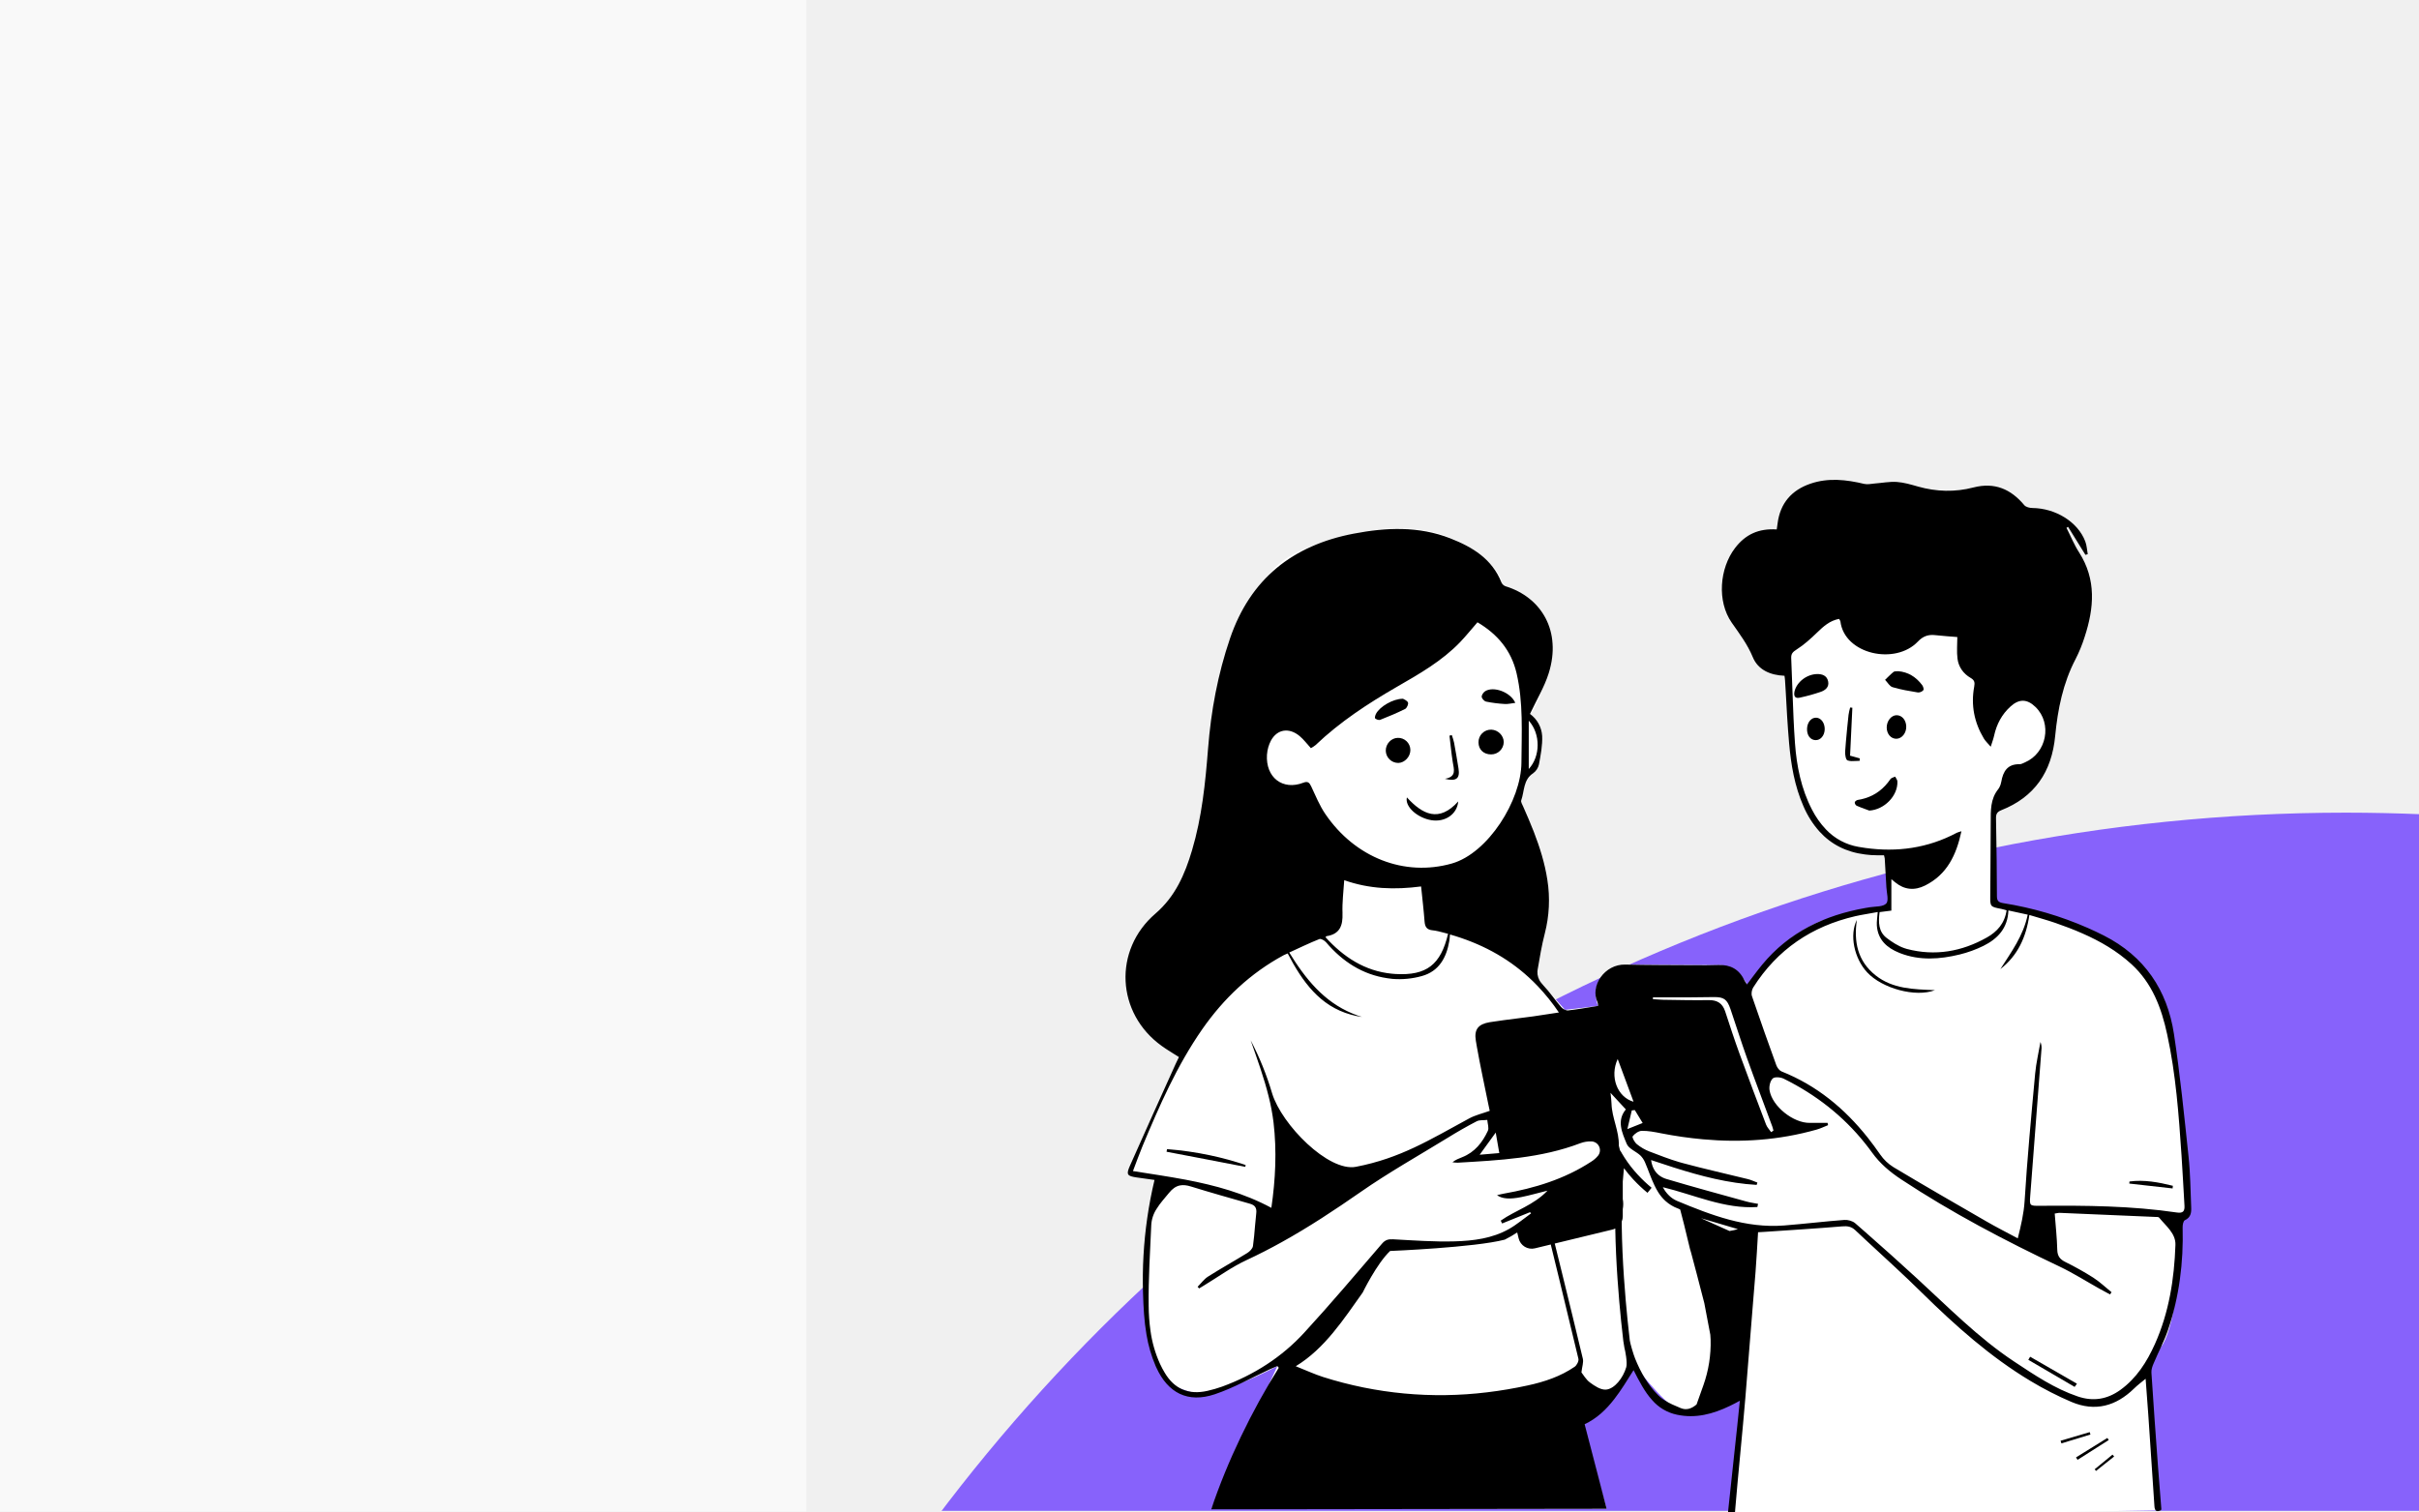
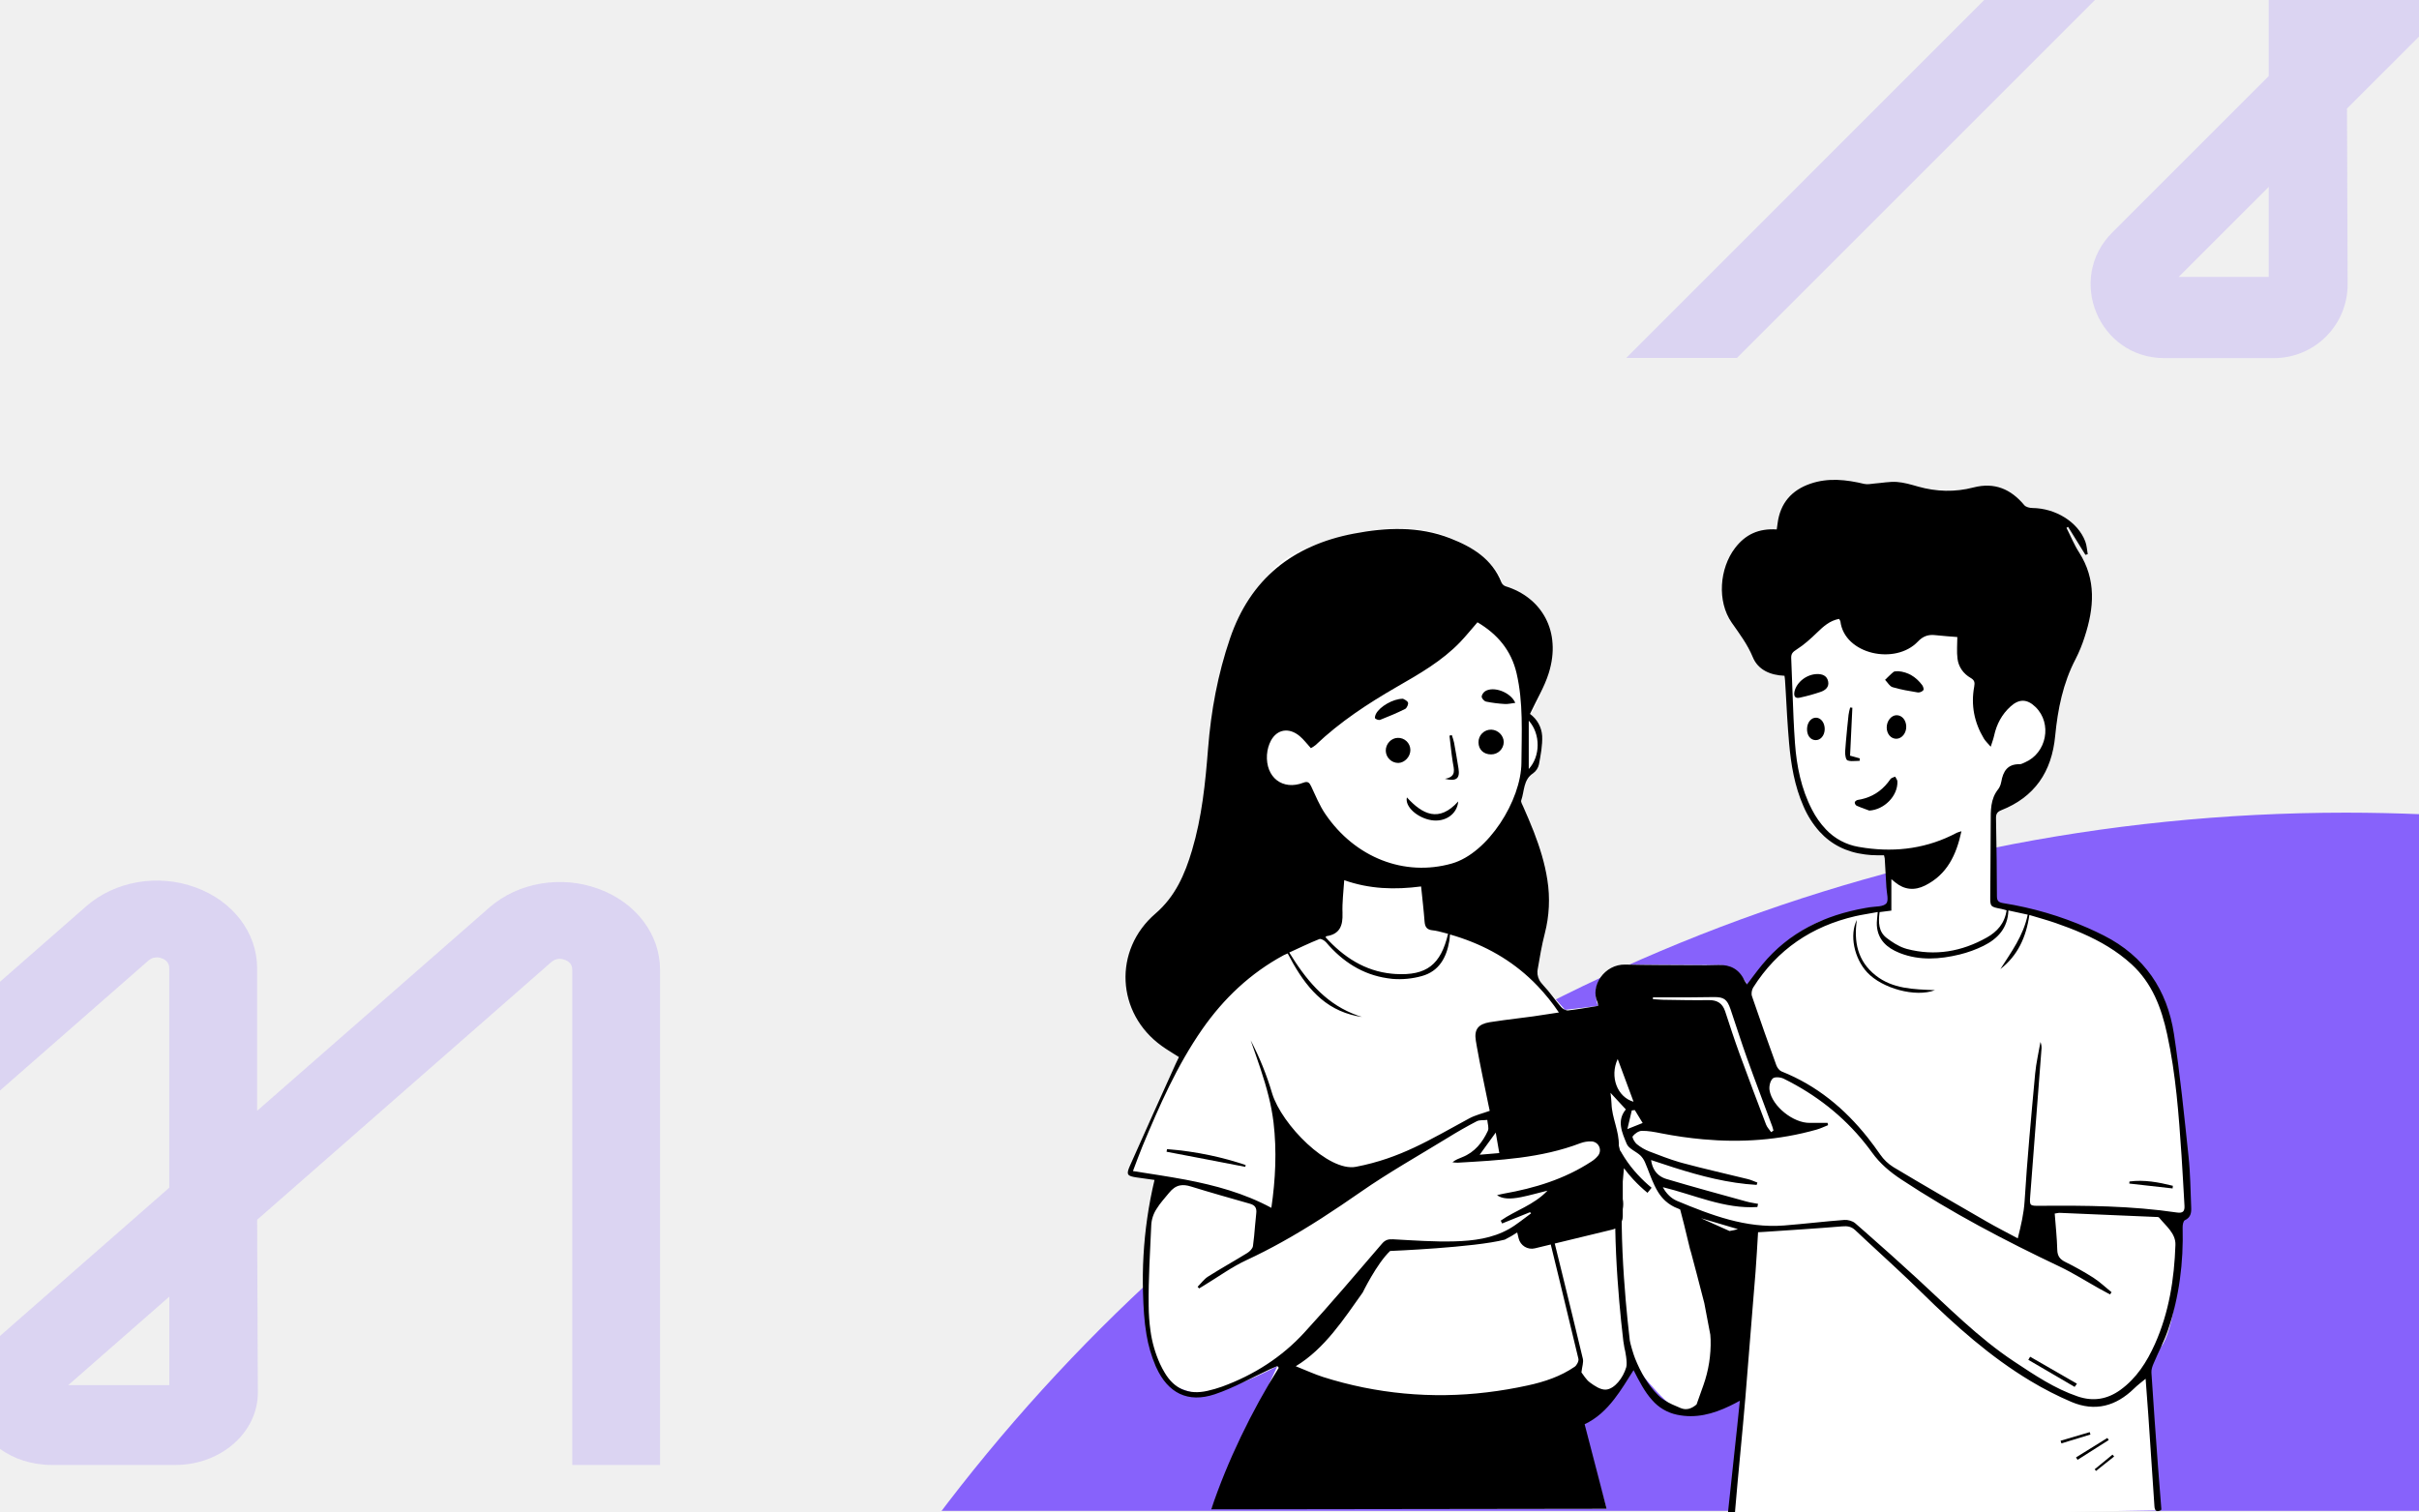
<svg xmlns="http://www.w3.org/2000/svg" id="Layer_1" data-name="Layer 1" viewBox="0 0 2560 1600">
  <defs>
-     <style>.cls-1{fill:#fff;}.cls-2{mask:url(#mask);}.cls-3{fill:#8762fb;}.cls-4{fill:#f9f9f9;}</style>
+     <style>.cls-1{fill:#fff;}.cls-2{mask:url(#mask);}.cls-3,.cls-6{fill:#8762fb;}.cls-4,.cls-6{opacity:0.2;}.cls-5{fill:none;}</style>
    <mask id="mask" x="618.97" y="709.23" width="2026.3" height="2014.81" maskUnits="userSpaceOnUse">
      <g id="mask0_20_11" data-name="mask0 20 11">
        <path class="cls-1" d="M986.52,1599.31H2570.91V709.23H986.52Z" />
      </g>
    </mask>
  </defs>
  <g class="cls-2">
    <path class="cls-3" d="M619,2724h2026.3V867.23q-80.33-6.94-162.5-7C1453.43,860.25,619,1694.68,619,2724Z" />
  </g>
  <path class="cls-1" d="M1281.84,1597.69l70-151.64s-65.63,35.69-91,27.62-66.9-10.48-39-224.66l-28.16-9,54-121.06s-73.16-59.26-43.93-110.57S1254,959.91,1266.05,901s24.58-210.55,55.26-257.82c21.73-33.49,19.3-59.3,120.85-80s149.5,45.07,147,53.62,43.12,4.16,54.44,64.71c0,0-9.35,59.25-24.34,74.21,0,0,18.61,12.68,11.14,40.53s-15.47,29.27-15.47,29.27l-7.39,23.21s25.65,40.27,30.08,82.86-15,96.63-15,96.63l10.54,14.77,23.13,26,34.86-4.17s-6.63-16.5,2.1-27.42,17.45-16.53,26.75-16.33,103.25.58,103.25.58,22.34,10.27,25.52,20.46,13.73-38.62,78.71-67.43l57.93-10.89,12.87-7.26L1996.68,903,1968.19,901s-25.18-8.73-26-10-29-28.2-29-28.2-22.49-69-20-117.52,0-90.16,0-90.16l124.23-38.5,75.73,33.68,56.54,79.37s17.87,18.32,18.29,21.23-6.65,47.68-6.65,47.68l-29.94,33.07L2111.8,858l-1.67,49.16.42,47,92.29,28.68s71.5,37.83,80.65,65.27,27.54,115.15,28.32,157.14,1.61,81.57,1.61,81.57-9.14,10.3-9.14,11.55,1.66,48.22,1.66,48.22-5.46,62.53-18.94,79.07-14.73,26.44-14.73,26.44l14.52,146.56-454.59,8.12,12.7-129.39-33.46,14.25s-22.66,5.37-36.37,0-47.37-49-47.37-49-9.17,23-22.06,34.76-31.18,28.42-31.18,28.42l25.83,91.31H1282.44" />
  <path d="M2008,827.27c.51,15.27-13.91,29.81-29.74,30.76-1.43-.55-2.86-1.06-4.29-1.58-3-1.1-6.14-2.24-9.11-3.56a4.27,4.27,0,0,1-2-3.6c.15-1,2-2.35,3.2-2.53a51.63,51.63,0,0,0,7.48-1.69c11.24-3.34,20.16-10.21,27.1-20.38.92-1.35,3.27-1.76,5-2.6C2006.44,823.81,2008,825.5,2008,827.27Z" />
  <path d="M1926.44,732.5a190,190,0,0,1-21.07,5.84l-1,.22c-3.71.77-5.4-.84-5.55-3.63a11.08,11.08,0,0,1,.29-3c2.25-9.8,12.82-18.32,24.24-18.43,4.55,0,10,1.29,11.34,7.71C1936,727.36,1931.62,730.82,1926.44,732.5Z" />
  <path d="M2008.85,710.49c10.47.82,18.87,6.1,25.3,14.63,1.09,1.44,2.06,4.46,1.33,5.42a7.19,7.19,0,0,1-5.73,2.47c-9-1.48-18.14-3-26.88-5.61-3.13-.95-5.3-5.09-7.92-7.77,3-2.84,5.8-5.84,9-8.41C2004.94,710.4,2006.88,710.74,2008.85,710.49Z" />
  <path d="M2007.12,782c-5.82.19-10.35-4.93-10.44-11.78s4.71-13,10.26-13.13c5.73-.17,10.22,4.95,10.42,11.87S2012.84,781.8,2007.12,782Z" />
  <path d="M1931.07,772c-.15,6.65-4.45,11.68-9.77,11.46-5.51-.22-9.18-5.18-8.92-12.16.22-6.71,4.48-11.82,9.69-11.6S1931.18,765.29,1931.07,772Z" />
  <path d="M1968.19,802.78c0,.88-.08,1.72-.12,2.57-1.24,0-2.53.07-3.81.18-3.16.18-6.36.4-9.07-.62-1.8-.7-2.72-6.14-2.5-9.33q.39-5.62.88-11.23c.77-9.22,1.77-18.44,2.72-27.65a65.15,65.15,0,0,1,1.69-7.78c.81.07,1.58.14,2.35.25-.7,14.4-1.4,28.75-2.06,43.25v.07c-.15,2.47-.26,5-.37,7.42,1.58.44,3.09.88,4.56,1.25C1964.4,801.71,1966.31,802.26,1968.19,802.78Z" />
  <path d="M1591.39,785.65A13.26,13.26,0,0,1,1578,798.56c-7.83.06-13.31-5.15-13.32-12.67a13.17,13.17,0,0,1,13.54-13.52C1585.4,772.59,1591.43,778.67,1591.39,785.65Z" />
  <path d="M1492.58,793.82c.12,7-5.91,13.57-12.65,13.79a13.25,13.25,0,0,1-13.39-12.88c-.11-7.24,5.69-13.5,12.65-13.67A12.93,12.93,0,0,1,1492.58,793.82Z" />
  <path d="M1484.8,739.66c.92.62,4.32,1.78,5.25,4,.7,1.63-1.19,5.88-3,6.79-8.59,4.3-17.49,8-26.44,11.52-1.43.56-4-.37-5.29-1.5-.66-.61.09-3.35.84-4.79C1460.11,748,1474.25,739.57,1484.8,739.66Z" />
  <path d="M1543.23,848.34c-1.19,13.7-14,22.14-28.33,19.88-14.69-2.33-28.39-14.29-26-24.15C1505.43,862.15,1522.84,871,1543.23,848.34Z" />
  <path d="M1603.62,744c-4,.48-7.61,1.42-11.14,1.2a138.81,138.81,0,0,1-19.72-2.51c-1.93-.4-4.51-3.18-4.68-5.06s1.81-4.77,3.65-5.95C1580.52,726.09,1598.6,732.55,1603.62,744Z" />
  <path d="M1529.12,824.41c12.72-2.18,9.49-10.21,8.3-17.81-1.46-9.24-2.32-18.57-3.45-27.87l2.47-.6a73.18,73.18,0,0,1,2.39,8c1.68,9.07,3.22,18.16,4.68,27.27C1545.22,824,1541.39,827.43,1529.12,824.41Z" />
  <path d="M2303.85,1283.49c-48.12-7.1-96.62-7.51-145.11-7.1-10.7.09-11,0-10.17-10.58q5.78-77.13,11.82-154.23a16.88,16.88,0,0,0-1-8.63c-1.92,11.17-4.56,22.23-5.61,33.46-4.13,44.93-8.39,89.87-11.16,134.92-.84,13.35-3.8,25.74-7.23,39.51-11.66-6.26-22.56-11.75-33.14-17.89-32.89-18.94-65.76-37.91-98.3-57.4a47.43,47.43,0,0,1-14.23-13.56c-4.26-6.13-8.63-12.11-13.19-17.86-24.32-30.58-53.66-55.06-91.17-70-2.34-1-4.56-4-5.48-6.49-8.36-23.06-16.6-46.19-24.5-69.39l-1.31-3.85c-.89-2.63-.18-6.69,1.31-9.07,25.47-40.26,62-64.83,108.07-75.51,3.49-.8,7-1.44,10.56-2.06,4.26-.78,8.61-1.49,13.17-2.34-.39,5.66-1.19,9.92-.94,14.16,1,15.3,10.77,23.79,23.69,29,.34.16.66.27,1,.41,20.68,8,41.89,6.48,62.89,1.4a123.78,123.78,0,0,0,25.19-9.14c15-7.45,25.77-18.6,26.46-37.5,7.17,1.58,13.53,3,20.43,4.45-4.58,22.4-17.48,39.64-28.93,57.62,18.28-14.22,27.28-33.64,30.69-57.28,9.66,2.93,18.71,5.36,27.58,8.43,9.66,3.34,19.21,6.94,28.48,11.06,18.79,8.22,36.49,18.44,52.06,32.66,21.9,20.06,31.66,46.24,37.7,74.18,9.23,42.26,12.28,85.25,15.21,128.28,1.24,17.66,2,35.32,3.11,53C2312.17,1282.18,2310.22,1284.41,2303.85,1283.49Zm-23.29,139.13c-8.5,18.94-19.38,36.17-36.58,48.65-13.9,10-28.76,12.48-45.14,6.92-24.62-8.36-45.87-22.77-67.24-36.9-38.09-25.19-69.9-57.81-103.34-88.45q-26.87-24.67-54.28-48.69c-3.52-3.12-7-6.16-10.56-9.23-2.84-2.5-7.83-3.87-11.65-3.57-21.21,1.6-42.37,4.19-63.58,5.86-40.54,3.18-77.18-10.93-113.56-26.07a27.22,27.22,0,0,1-8.24-5.56,33.64,33.64,0,0,1-6.6-8.89c33.38,8.06,65,23.23,100,21,.25-1.14.52-2.26.75-3.36-4.26-.85-8.54-1.38-12.69-2.57-28.12-7.79-56.31-15.41-84.26-23.75a24.7,24.7,0,0,1-3.78-1.46c-6.66-3.16-11.2-9.14-12.48-18.58,8,2.68,15.9,5.32,23.8,7.81,29,9.21,57.81,16.72,87.92,18.48.26-.8.53-1.64.76-2.47-3.37-1.24-6.64-2.82-10.08-3.66-22.88-5.66-45.94-10.77-68.71-16.91-1.3-.34-2.63-.73-4-1.12-10.67-3.14-21.14-7.28-31.58-11.26a49.31,49.31,0,0,1-13.19-7.7c-2.36-1.93-5.25-7.17-4.42-8.29,2.17-2.82,6.23-5.71,9.59-5.8,6.83-.13,13.77,1.24,20.52,2.59a431.61,431.61,0,0,0,44.43,6.37c40.22,3.64,80.28,1,120.15-10.29,4.15-1.16,8.09-3.13,12.12-4.71-.18-.8-.37-1.63-.55-2.41-6.23,0-12.48-.09-18.76,0-17.36.37-40-17.54-42.67-34.67-.61-4,.67-9.74,3.37-12.28,2-2,8.27-1.46,11.59.16,33.85,16.72,63,39.39,86.34,68.71,2.48,3.11,4.86,6.21,7.17,9.43,8.47,11.8,19,20.6,30.81,28.43,53.41,35.29,109.91,64.91,167.67,92.3,14.54,6.91,28.21,15.64,42.32,23.52,3.64,2,7.38,4,11.09,6,.52-.81,1.07-1.61,1.58-2.36-6.42-5.2-12.46-11-19.38-15.44a315.46,315.46,0,0,0-29.52-16.56c-5.63-2.79-8.34-6.16-8.52-12.85-.3-12.68-1.72-25.37-2.7-38.38,2.4-.34,3.87-.83,5.36-.76q50.7,2.13,101.41,4.33c1.31,0,3.12-.07,3.73.73,7.13,8.82,17.71,16.68,17.25,28.91C2301,1353.89,2295.42,1389.35,2280.56,1422.62ZM1830.3,1303.06l-30.2-13.54,39.1,11.56A63,63,0,0,1,1830.3,1303.06Zm-51.61,187.47c-5.86-2.45-12.14-5-17.5-8.54a34.38,34.38,0,0,1-6.11-4.81c-11.27-11.27-18.83-24.65-24.62-39-1.82-4.37-5.32-16.46-5.64-19.1-.68-5.66-1.52-13.24-2.35-21.35-2.56-25.13-5.71-63-6.21-100.61,0-1.37,0-2.67,0-4a14.44,14.44,0,0,0,1.1-5.51v-7.76a28.57,28.57,0,0,0,0-10.63v-18.56c.34-4.93.75-9.64,1.23-14.09a143,143,0,0,0,10.13,12.18l.24.23a153.55,153.55,0,0,0,14.55,13.66l1.91-2.32.18,0a2.54,2.54,0,0,0,.1-.37l2.18-2.65a146.79,146.79,0,0,1-14.23-13.41l-.24-.23a128.67,128.67,0,0,1-14.21-18.28c-1.1-1.7-2.06-3.28-2.87-4.67-.11-.24-.25-.5-.46-.87l-.15-.3a9,9,0,0,0-1.31-1.89l-1.24-5c.53-15.21-7.33-29.32-7.72-44.38-.06-3.56-.64-7.08-1.07-11.46,5.91,6.39,10.85,11.75,16.24,17.55-10,12-3.9,24.76.94,36.51,2.15,5.1,9.59,7.85,14.26,12.06a22.83,22.83,0,0,1,5,7.26c3.57,8.18,6.3,16.84,10.17,24.74a69,69,0,0,0,4,7.3l0,0a44.47,44.47,0,0,0,7.49,9,40.45,40.45,0,0,0,13.24,8,11.34,11.34,0,0,1,2.42,1.17l4.06,15.71,6.28,25.9,0,0c.44,1.33.85,2.66,1.19,4,4,14.79,7.86,29.68,11.68,44.54q1.15,4.39,2.29,8.79l6.36,33.49q.17,2.58.33,5.19a133.14,133.14,0,0,1-7.59,48.15l-7.29,20.5C1790.46,1490.94,1785,1493.13,1778.69,1490.53Zm-57.62-43.38c-3.26,11.32-12.42,23.2-21.6,23.82h-.14c-5.45.3-11.77-3.91-16.6-7.47-4.38-3.22-7.24-8.45-9.12-10.78.71-6.25,2.4-10.65,1.49-14.48q-10.81-45.16-21.92-90.26-3.92-15.8-7.81-31.65l59.05-14.31,2-.48a14.63,14.63,0,0,0,3-1.14c.64,36.83,3.69,73.48,6.19,98,.82,8,1.64,15.41,2.32,21.06l1.21,7.43C1719.86,1429.23,1722.46,1442.28,1721.07,1447.15Zm-54.56-.43c-15,10.3-32.06,16-49.68,19.81q-21.52,4.71-43,7.28a409.07,409.07,0,0,1-173.63-16.21c-9.09-2.89-17.84-7-28.92-11.39,30.8-18.59,51.09-50.38,70.84-78,0,0,14.72-30.39,29-44,0,0,89.41-3.64,121.36-12a120.15,120.15,0,0,0,13.17-7.61l1.51,6.26a14.24,14.24,0,0,0,17.29,10.53l16.7-4.05q4.18,17.07,8.34,34.12,10.57,43.43,20.93,86.88C1671,1440.76,1668.73,1445.14,1666.51,1446.72Zm-373.2,21.07a129.23,129.23,0,0,1-15.51,4.49c-19.69,4.49-34.92-1.84-45.18-19.17a94.79,94.79,0,0,1-5-9.44,124.84,124.84,0,0,1-10.1-35.2,199.58,199.58,0,0,1-1.9-26.48c-.37-28.42,1.51-56.84,2.74-85.24a34.71,34.71,0,0,1,5.78-17.32c3.62-5.9,8.52-11.15,13-16.69,3.64-4.51,7.35-7.06,11.58-7.9,3.49-.69,7.26-.26,11.64,1.12,20.79,6.44,41.75,12.35,62.66,18.3,5.52,1.6,7.1,4.74,6.44,10.26-.51,4.42-.9,8.84-1.29,13.28-.59,7.06-1.16,14.13-2.17,21.14-.37,2.77-3.44,5.84-6.09,7.45-13.72,8.47-27.88,16.3-41.48,24.94-4.22,2.68-7.35,7.12-11,10.78.5.55,1,1.15,1.58,1.75,1.78-1.13,3.59-2.2,5.43-3.3,14.88-9,29.15-19.47,44.86-26.73,12.67-5.89,25-12.23,37.08-18.94,28.86-16,56.39-34.2,83.6-53.14,29.61-20.63,61.22-38.4,92-57.28,10-6.18,20.27-12.11,30.73-17.52,3.16-1.65,7.49-1,11.27-1.46.26,3.89,2,8.45.6,11.54-5.71,12.3-13.88,22.65-27.07,27.87-3.53,1.42-7.06,2.66-10.42,5.41a45,45,0,0,0,5.42.46c44.07-2.57,88.2-4.67,130.14-20.71a30.18,30.18,0,0,1,11.29-1.83,9.33,9.33,0,0,1,7.35,15,29.46,29.46,0,0,1-7.44,6.51c-28.26,18.43-59.71,28-92.57,33.8-2.2.37-4.36,1-7,1.58,5.29,3.87,13.2,4.6,25.88,2,8.71-1.76,17.29-4.21,27.53-6.78-14.54,15.42-33.94,20.78-49.49,31.75.5,1,1,2,1.49,3l29.52-11.95c.39.41.73.84,1.1,1.26-7.81,5.61-15.18,11.95-23.5,16.62-17.68,9.92-37.58,12.44-57.3,13-21.71.62-43.45-1-65.16-2.18-5.13-.29-8.38.62-11.8,4.63-27.09,31.49-53.89,63.31-82,93.88C1356.52,1436.66,1326.93,1455.49,1293.31,1467.79ZM1199,1239.61c3.53-9.23,6.58-17.85,10.06-26.25,17.91-42.9,36.5-85.38,63.18-123.77,22.77-32.66,51-59.43,86.28-78.48,1.31-.71,2.73-1.2,4.24-1.84,15.5,29.8,34,55.68,66.85,64.75a86.67,86.67,0,0,0,11.8,2.47,102.64,102.64,0,0,1-10.47-3.8c-29.82-12.39-49.42-36.46-66.53-64.42,10.85-4.95,21.21-10,31.9-14.25,1.69-.66,5.47,1.53,7.1,3.46,17.36,20.45,38.57,34.14,64.75,38,1.8.3,3.64.53,5.47.71a88.51,88.51,0,0,0,31.08-3c18.12-5,26.11-19.45,29.06-37.08.35-2,.46-4,.76-6.94,32.09,9.2,59.91,23.91,83.41,45.44q4.85,4.42,9.48,9.3a215.05,215.05,0,0,1,22.33,27.85c-9.91,1.5-18.55,2.9-27.23,4.12-10.37,1.39-20.73,2.61-31.08,4-4.92.65-9.8,1.36-14.68,2.13-12.25,2-16.92,7.52-14.88,19.72.34,2.18.71,4.4,1.12,6.6,3.59,20.27,8,40.36,12.07,60.53.59,3,1.26,6,1.49,7-7.72,2.8-15.3,4.52-21.83,8.09-41.93,22.74-72.8,42.11-119.76,51.16-29.09,5.61-78.67-44.7-88.7-77.77a309.77,309.77,0,0,0-22.7-56.14c6.87,19.79,14.11,39.42,19.1,59.71a227.61,227.61,0,0,1,5.11,27.37c3.53,30.16,2.06,60.16-2.31,90.26-28.86-15.53-59.39-23.78-90.67-29.78C1236.4,1245.31,1217.73,1242.58,1199,1239.61Zm221.77-273c-.46-11.16,1-22.38,1.81-34.9,26.82,9.5,53.68,10.25,81.35,6.64,1.31,12.89,2.77,25,3.69,37.24.46,5.86,2.61,8.63,8.68,9.2.71.07,1.49.18,2.24.3,4.49.73,9,2.2,13.93,3.37-7.74,32.68-22.68,44.45-55.61,42.55-1.33-.07-2.63-.18-3.94-.32-28.49-2.77-51.07-17.59-70.15-38.62.59-.73.76-1,.92-1.07C1418,988.87,1421.25,979.71,1420.74,966.63Zm-79.91-168A37.57,37.57,0,0,1,1345,784c6.65-12.27,19.29-14.17,30.49-4.76,4.26,3.57,7.63,8.18,11.82,12.73a33.25,33.25,0,0,0,4.92-3.25c25.77-24.57,55.29-43.9,86-61.63,23.77-13.67,47.73-27.32,67-47.36,6.3-6.62,12.07-13.79,18.35-21,21.07,12.44,35.68,29.57,41.36,53.78,7.28,31.3,5.36,62.82,5.17,94.79-.23,39.85-35.2,95.83-73.7,106.78-49.93,14.15-102.24-6-133.84-52.43-6.14-9-10.31-19.38-15-29.32-1.83-3.91-3.59-5.61-8.17-3.84C1357.48,837.07,1339.16,823,1340.83,798.59Zm277,15.53v-51.3C1630.6,777,1630.28,800.7,1617.78,814.12Zm-31.09,406.43c-7.26.62-13.67,1.17-20.86,1.76,6.05-8.38,11.22-15.46,17-23.45C1584.2,1206.35,1585.34,1212.9,1586.69,1220.55ZM1712,1121c5.68,15.41,11.08,29.93,16.78,45.23C1711.56,1161.37,1703.29,1139.75,1712,1121Zm26.43,67.72-16.2,6.46c1.84-7.81,3.26-13.81,4.68-19.79l3.18-.34C1732.77,1179.47,1735.4,1183.84,1738.43,1188.76Zm10.85-133c13.38,0,26.73,0,40.08,0,8.2,0,16.4-.18,24.62-.27,10.36-.07,13.79,2.33,17.36,12.69,5.87,17.17,11.27,34.58,17.41,51.69q3.26,9.14,6.6,18.21c6.71,18.2,13.55,36.34,20.29,54.53.5,1.35.75,2.79,1.17,4.21l-2.43,1.65c-1.79-2.66-4.24-5.06-5.36-8q-6.87-18-13.67-36.1c-4.84-12.87-9.65-25.76-14.34-38.68-5.45-14.91-10.35-30-15.3-45.11-2.8-8.48-8.36-12-17.34-11.87-16.17.25-32.31-.14-48.46-.37-3.53-.09-7.1-.46-10.63-.66Zm239.86-90.22c3.81-.48,7.79-1,12.47-1.58V930.65c1.57,1.28,2.83,2.31,4.09,3.37,9.81,8,20.53,8.86,31.61,3.32,23.25-11.62,33.05-32.27,38.45-57.4a36.26,36.26,0,0,0-5,1.63c-30.67,16.32-63.26,20.7-96.79,16-2.36-.32-4.69-.71-7.07-1.12a61.81,61.81,0,0,1-34.56-18.51A89.08,89.08,0,0,1,1917.6,857c-11.41-22-16.24-46-18-70.38-1.28-17.48-1.92-35-2.56-52.54-.44-12.46-.89-24.9-1.42-37.33-.21-4.68,1.56-6.6,5.68-9.21,7.86-5,14.91-11.38,21.67-17.93s13.39-12.62,23.29-14.48a9,9,0,0,1,1.42,2.61c4.26,34.95,58.13,46.57,82,21.37,5.38-5.68,11.06-7.67,18.43-6.78,8.41.94,16.81,1.45,23.3,2,0,7.72-.78,15.48.2,23,1.12,8.75,6.23,15.85,13.93,20.29,4.14,2.4,4.53,4.83,3.73,9.27-3.6,19.4,0,37.77,10.15,54.74,1.6,2.71,4,4.88,7.33,8.8,1.62-5.13,2.88-8.36,3.59-11.7,2.66-12.14,8.18-22.61,17.5-31,9.09-8.2,17.59-7.9,26.4.73C2172,765.84,2166,797.12,2143,807c-1.88.8-3.85,2-5.79,1.95-12.74-.23-17.34,7.6-19.27,18.55a19.66,19.66,0,0,1-2.08,6.11,11.21,11.21,0,0,1-1.1,1.67c-8.43,10.47-8,22.73-8,35.09,0,15.46-.16,30.94-.27,46.43-.12,10.44-.16,20.86-.23,31.33-.1,11.72-.05,11.7,11.82,14,1.71.34,3.41.91,5.47,1.46-2,13.88-10.08,22.72-20.93,28.81-26.57,14.94-54.9,19.91-84.59,12.1a28.06,28.06,0,0,1-2.83-.9h0c-6.57-2.26-12.87-6.41-18.46-10.65C1988,986.35,1987.72,976.34,1989.14,965.57Zm329.78,312.63c-.78-17.91-.87-36-2.79-53.8-4.6-43.31-8.93-86.76-15.46-129.81-7.08-46.63-31.24-82.41-74.18-104.21-5.57-2.82-11.18-5.5-16.88-8A363.92,363.92,0,0,0,2120,956c-4.58-.74-6.68-2.16-6.68-7.22q-.07-19.14-.28-38.32-.27-22.4-.69-44.77c0-4.28,1.49-6.39,5.46-8,17.75-7,31-17.13,40.42-30.19,9.53-13.26,14.93-29.52,16.74-48.48,2.73-28.22,8.22-55.79,21.55-81.29a150.87,150.87,0,0,0,9.62-23.47c10-30.6,12.6-60.69-5.91-89.6-5.24-8.11-8.88-17.24-13.3-25.92.62-.35,1.14-.69,1.69-1.06,6.14,9.87,12.23,19.79,18.37,29.66.8-.25,1.65-.5,2.45-.76-.85-4.55-1-9.29-2.66-13.55-7.81-20.52-31.26-35-55.92-35.29-2.91,0-6.87-1-8.52-2.94-14.3-17.17-31.52-24.55-53.87-18.8-19.49,5.08-39.1,4.56-58.59-.94-7.4-2.11-14.91-4.37-22.51-4.9s-15.6,1.08-23.43,1.65c-3.67.32-7.56,1.23-11,.43-19-4.53-38-6.73-57-.23-19.93,6.83-31.93,20.62-34.72,41.89-.3,2.2-.62,4.42-.92,6.53-19-1.19-33,5.11-44.13,19.68-16.38,21.41-19.31,56.29-3.51,79C1841,671,1849.32,682,1855,695.69c5.45,13.37,18.59,19.08,33.5,19.63.23,1.83.51,3.29.58,4.83.2,3.55.43,7.07.66,10.62,1,18.46,2,37,3.6,55.4,2,23.05,5.79,45.79,15.23,67.25a97.45,97.45,0,0,0,16.94,26.77c12.42,13.67,28.52,21.87,48.51,24.32a95.34,95.34,0,0,0,11.91.81c2.73,0,5.41,0,7.9,0a23.61,23.61,0,0,1,.76,3.29c.62,10.27,1.24,20.5,1.76,30.74.28,5.84,2.71,13.88-.14,17-3.27,3.64-11.29,3.07-17.29,4-1.62.25-3.27.52-4.9.8-43,7.63-80.62,25.4-109.18,60.07-3.25,3.92-6.32,8-9.45,12.12-2.11,2.84-4.29,5.73-6.56,8.7-1.28-2-2.19-3.2-2.88-4.55-5.5-11.55-14.79-16.43-27.35-16-8.47.28-16.9.28-25.39.21-24.4-.16-48.74-.09-73.14-.66-22-.55-37.6,22.71-29.45,39.87.48,1,.37,2.31.6,3.87-10.9,1.74-21.21,3.64-31.65,4.79-2.32.27-5.66-1.54-7.36-3.48-6.52-7.52-12.11-15.94-19-23.16a28.44,28.44,0,0,1-2.18-2.61,17.43,17.43,0,0,1-4-12c0-.65.12-1.29.23-1.93,2.18-12.85,4.35-25.79,7.6-38.38a139.81,139.81,0,0,0,2.73-56.48c-2.66-17.75-8-34.65-14.38-51.12-3.53-9-7.4-17.93-11.32-26.8-.91-2.06-2.56-4.72-2-6.39,3.49-9.82,2-21.67,12.56-28.65a15.81,15.81,0,0,0,6.2-9.43c1.83-9.92,3.85-20.09,3.42-30a31.12,31.12,0,0,0-12.9-23.41c7-14.93,15.25-28.49,19.83-43.15,13.84-44.25-7.48-80.25-45.71-92a7.47,7.47,0,0,1-4.21-3.76c-9.9-25.12-30.72-37.74-54.15-46.93-33.46-13.07-67.79-11.65-102.37-5-64.56,12.37-109.3,47.79-130.85,110.94-12.94,37.88-20.13,76.81-23.24,116.6-2.84,36.34-6.51,72.62-17,107.78C1254,925.4,1243.79,949,1222.88,967c-45,38.59-41.63,105.58,6.58,140.18,5.74,4.15,11.93,7.74,18.18,11.77-1.3,2.66-2.4,4.93-3.46,7.22-16.21,36-32.5,71.91-48.46,108-4.12,9.25-2.84,10.74,7.38,12.23,6.15.87,12.32,1.72,18.71,2.61-3.23,13.58-5.8,27-7.72,40.49a459.58,459.58,0,0,0-4.44,79.43c.43,14.7,1.19,29.38,3.66,43.79a144.11,144.11,0,0,0,9.6,33.09c.27.6.52,1.2.8,1.77,12.34,27,33.34,37.83,61.81,28.33,20.2-6.78,39.14-17.59,58.63-26.61,2.52-1.15,5.09-2.16,7.65-3.26.78.94.74.87,1.51,1.81-28.4,45.15-54.5,99.08-71.48,149.83l418.46-.57c-7.42-28.88-16.14-61.63-23.29-89.5,13-6.12,22.79-15.56,31.31-26.53,7.4-9.5,13.76-20.08,20.47-30.71,5.87,11.43,11.59,22.77,19.59,31.61a47.52,47.52,0,0,0,26.45,15.57c19.69,4.16,37.87-.68,55.92-9.36h0q5.27-2.54,10.52-5.46c-3.37,34.2-8.61,79.91-12.21,115-.29,2.8-.57,5.48-.82,8.11,7.42,3.21,7.56-2,8-6.23,0-.64.09-1.26.13-1.88,2.89-35,7.88-83.45,10.72-117.92s5.59-68.8,8.32-103.23q1.23-15,2.45-30c1.12-14,1.78-28,2.68-42.21,2.84-.16,4.88-.23,6.89-.39,27.35-1.88,54.74-3.53,82.06-5.82,5.61-.48,9.73.12,13.88,4,3.57,3.32,7.1,6.69,10.67,10,20.09,18.69,40.52,37.08,60,56.36,35.43,34.84,72.26,67.79,115,93.4a352,352,0,0,0,43.1,22.06c25,10.62,47.11,4.55,66.26-14.11,3.8-3.74,8.09-6.92,12.3-10.4.92,12.21,1.92,25.15,2.82,38.11q3.3,48.38,6.5,96.76a9.45,9.45,0,0,0,.69,3.39c.87,2,2.65,2.5,6.09,1,.18-.35.39-.69.57-1-1.23-15.46-2.49-30.55-3.59-45.66-2.41-33-4.84-66-6.94-99-.23-3.3,1-6.89,2.4-10,4.93-11.84,11.09-23.23,15.16-35.29,11.89-35.09,16.45-71.37,15.46-108.38-.09-2.64.71-7,2.32-7.72C2318.46,1288.78,2319.15,1283.74,2318.92,1278.2Z" />
  <path d="M2231.66,1524.3q-16.47,10.48-33,21c-.53-.87-1.07-1.71-1.63-2.58q16.6-10.28,33.18-20.58Z" />
  <path d="M2212.29,1518.5l-30.73,9.37-.87-2.81,30.84-9.1C2211.8,1516.81,2212,1517.65,2212.29,1518.5Z" />
  <path d="M2237.39,1541.73q-9.6,7.66-19.21,15.31l-1.41-1.75q9.41-7.76,18.86-15.5C2236.21,1540.43,2236.79,1541.08,2237.39,1541.73Z" />
  <path d="M2047.71,1048.13c-20.37,7.88-55.85-1.74-71.73-18.87-13.84-14.93-18.9-39.74-10.87-55.54-3.39,23,.61,43.47,19.7,58.66C2003.07,1046.91,2025.11,1047.17,2047.71,1048.13Z" />
  <path d="M2299.53,1255.21c-.09.92-.2,1.86-.29,2.79l-45.85-5.15c.07-.74.15-1.47.22-2.19C2269.25,1248.56,2284.43,1251.47,2299.53,1255.21Z" />
  <path d="M1318.26,1233.22c-.11.66-.26,1.32-.37,1.94q-20.76-4-41.48-8l-41.86-8c.15-.92.33-1.84.52-2.76a345.34,345.34,0,0,1,45.6,6.54A332.79,332.79,0,0,1,1318.26,1233.22Z" />
  <path d="M2198,1464.71c-.83,1.11-1.63,2.23-2.45,3.37l-49-28.65c.65-1.1,1.27-2.19,1.9-3.28Z" />
-   <rect class="cls-4" width="853.33" height="1600" />
+   <g class="cls-4">
+     <path class="cls-3" d="M2560,0H2401V80.46L2255.93,225.51l-20.51,20.55c-49.07,49.11-14.3,133,55.12,133h116a77.93,77.93,0,0,0,77.93-78.22l-.68-185.94L2560,38.73ZM2401,284.7v8.47H2305.6L2401,197.78Z" />
+     <polygon class="cls-3" points="1838.19 378.85 2217.04 0 2099.89 0 1721.04 378.85 1838.19 378.85" />
+   </g>
+   <polygon class="cls-5" points="179.15 1466.26 179.15 1457.93 179.15 1372.53 72.13 1466.26 179.15 1466.26" />
+   <path class="cls-5" d="M179.15,1257.25V1024.93c0-6.34-4.31-9.2-8-10.53a13.54,13.54,0,0,0-14.12,2.46L0,1154.34v259.83l16.41-14.4Z" />
+   <path class="cls-6" d="M633.19,940.78c-39.53-14.4-84.67-6.64-115,19.61L272.11,1175.84V1024.93c0-37.7-25.66-71.3-65.43-85.7s-85-6.54-115.47,20.12L0,1039.23v115.11l157-137.48a13.54,13.54,0,0,1,14.12-2.46c3.73,1.33,8,4.19,8,10.53v232.32L16.41,1399.77,0,1414.17v119.55c14.52,10.44,33.34,17,55.24,17H185.43c48.42,0,87.62-34.46,87.44-76.86l-.76-182.7,310.46-272,.82-.72c5.13-4.49,10.5-3.78,14.23-2.45s8,4.19,8,10.52v524.21H698.5V1026.47C698.5,988.78,672.85,955.18,633.19,940.78Zm-454,517.15v8.33h-107l107-93.73Z" />
</svg>
